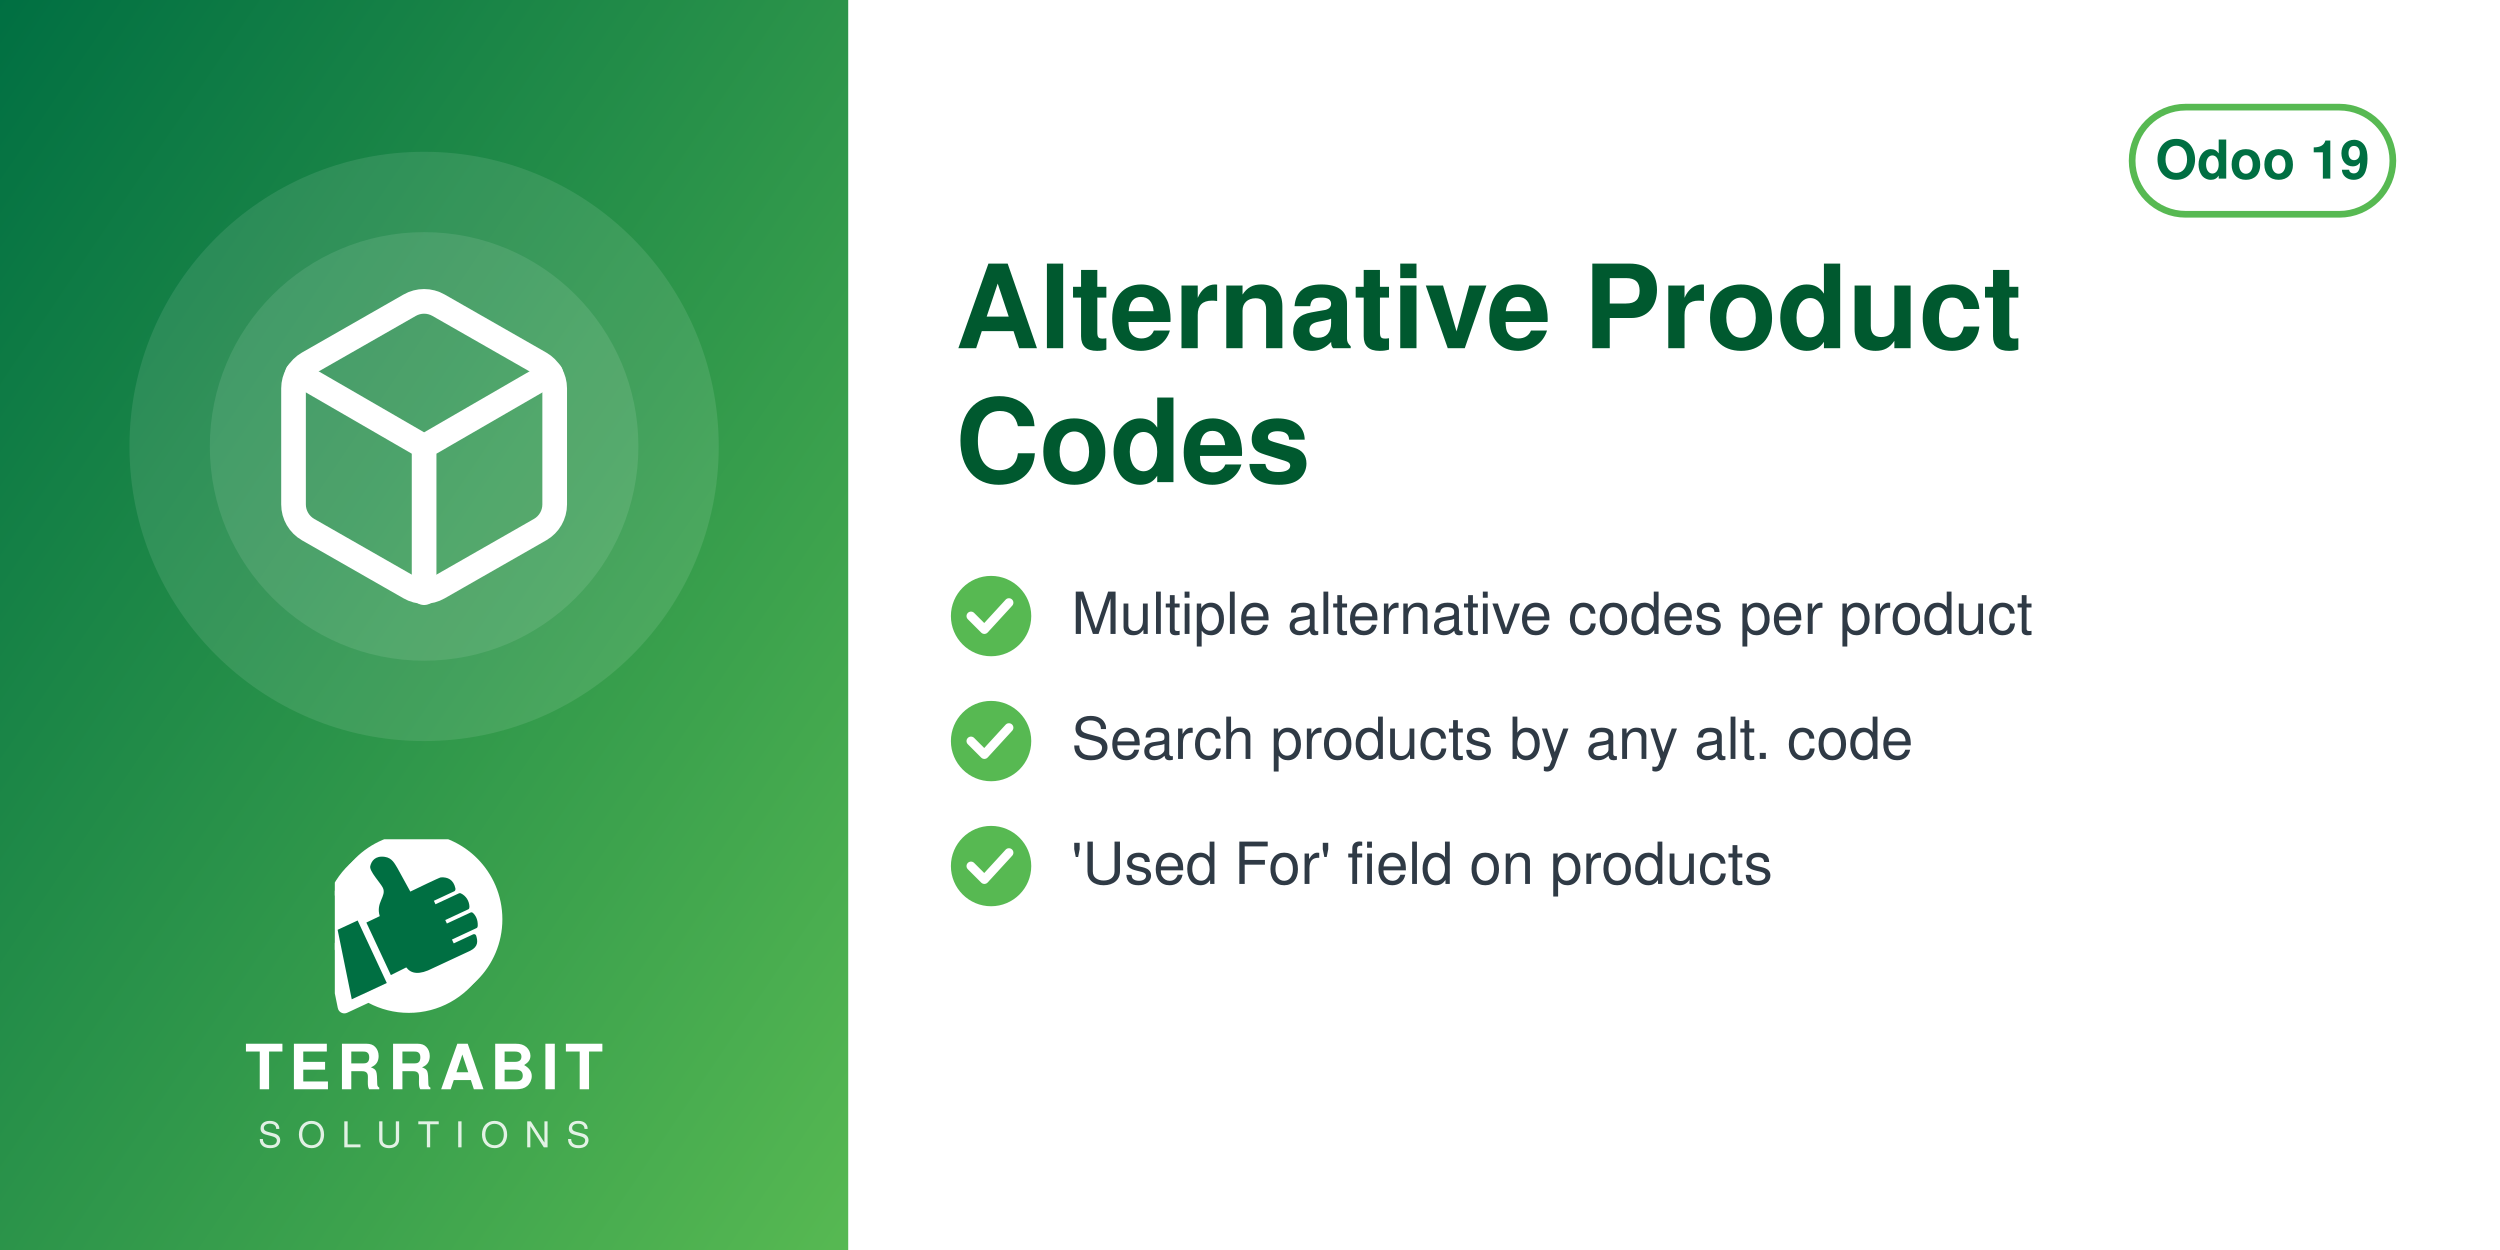
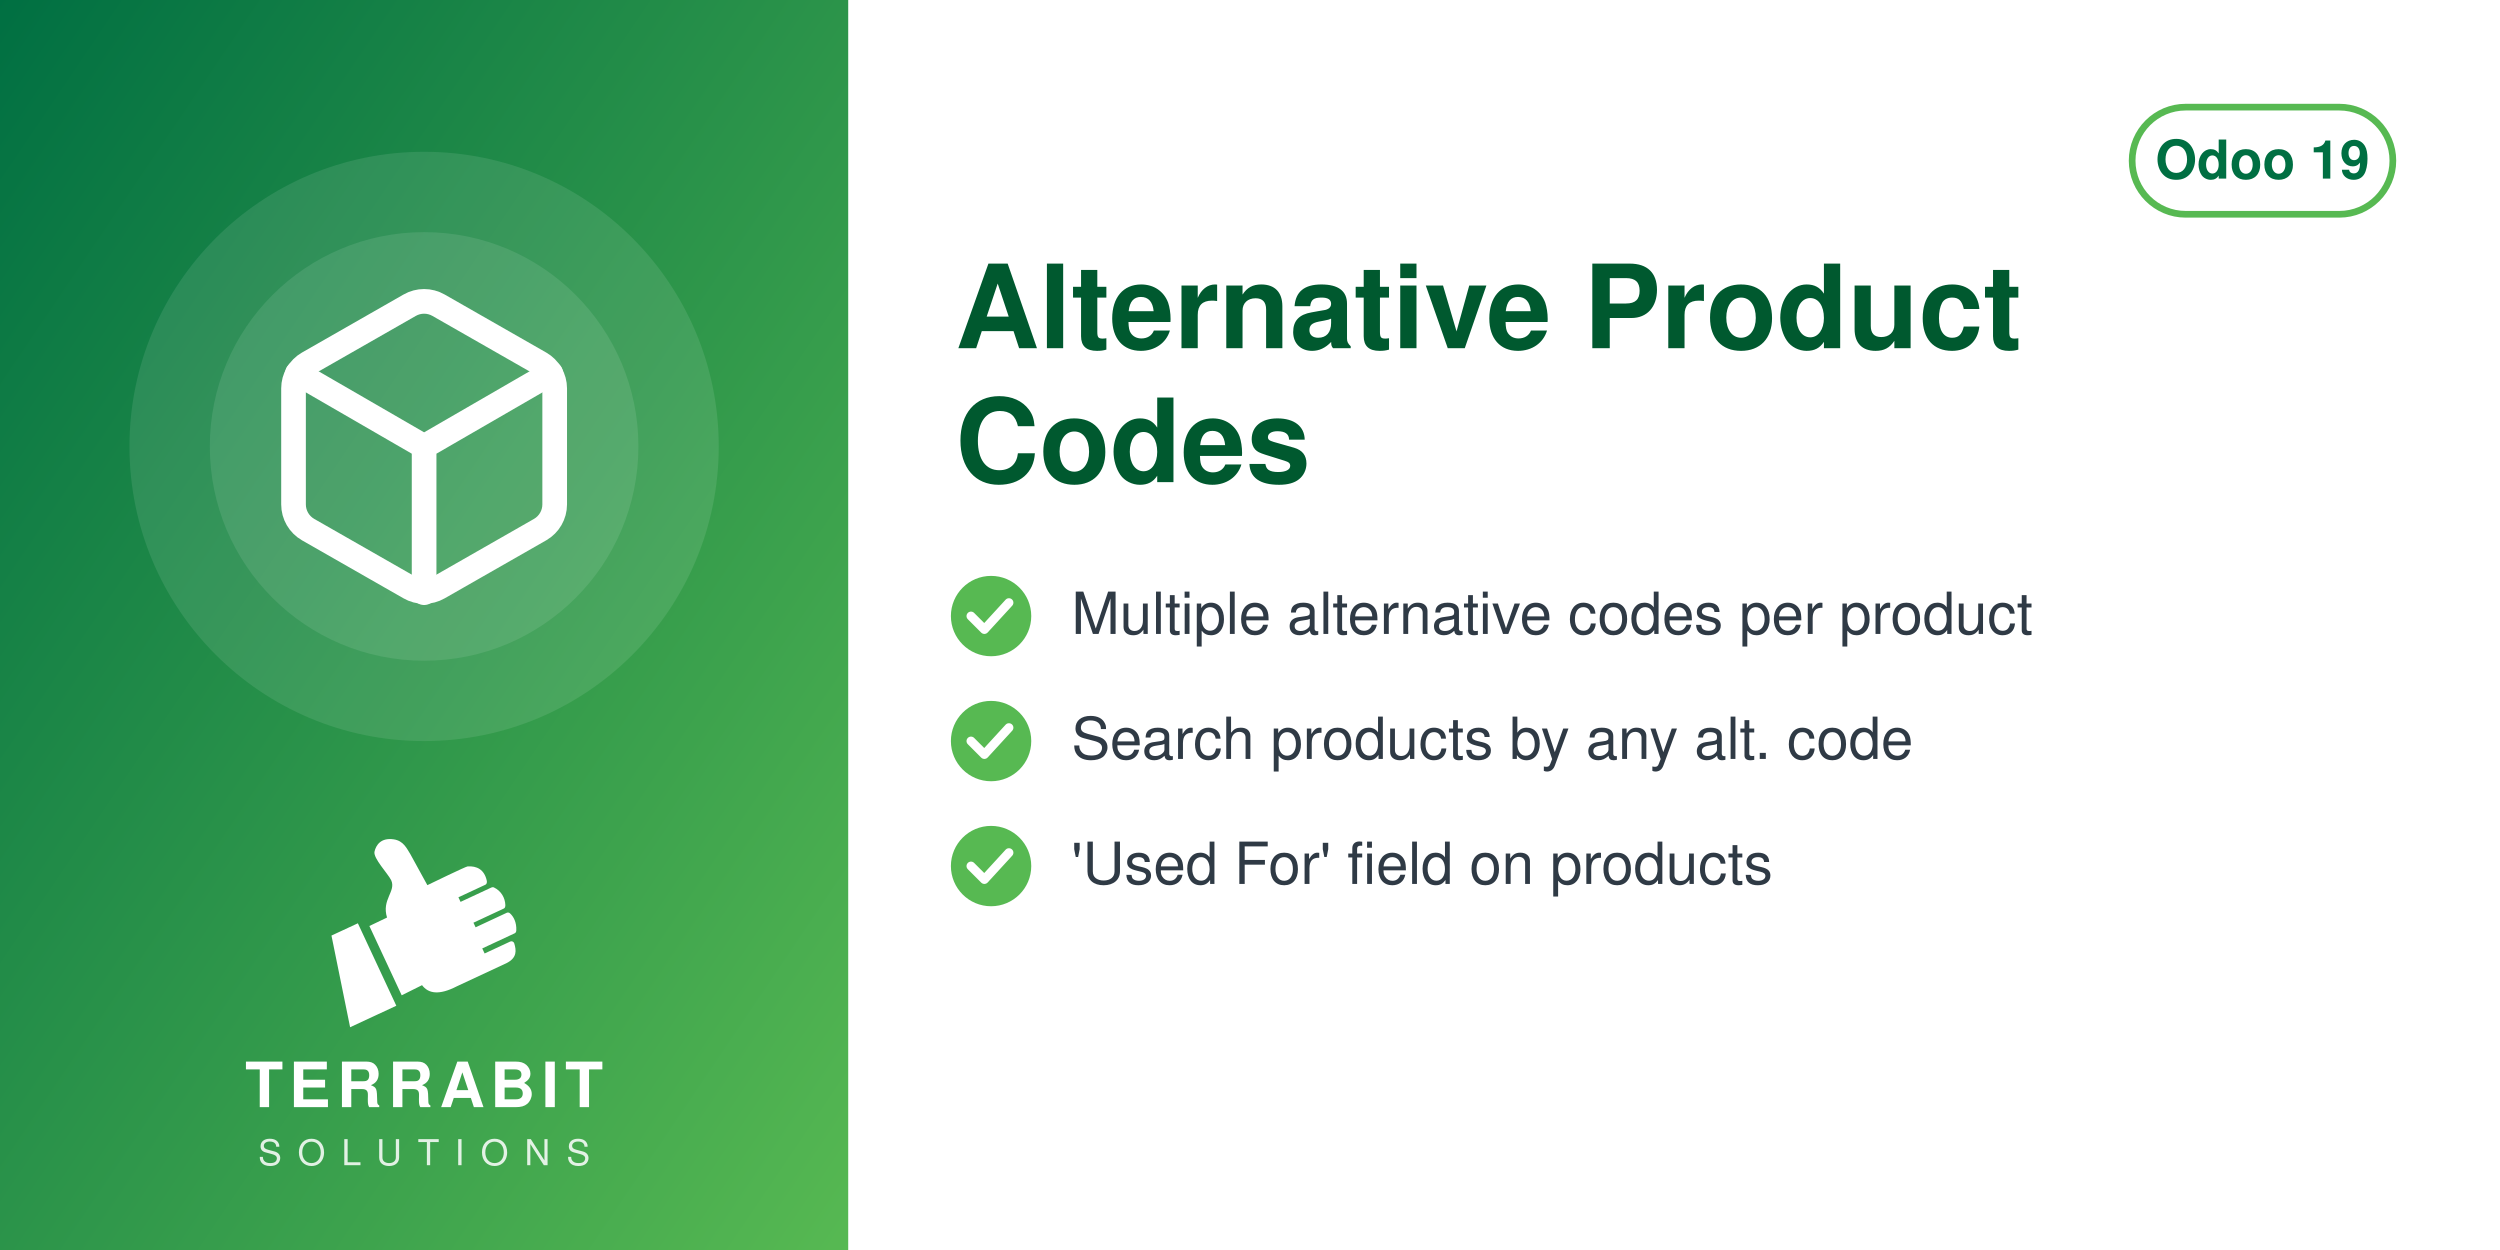
<svg xmlns="http://www.w3.org/2000/svg" width="560" height="280" viewBox="0 0 560 280">
  <defs>
    <linearGradient id="g" x1="0" y1="0" x2="1" y2="1">
      <stop offset="0" stop-color="#006F42" />
      <stop offset="1" stop-color="#57B952" />
    </linearGradient>
  </defs>
  <rect width="560" height="280" fill="#FFFFFF" />
  <rect width="190" height="280" fill="url(#g)" />
  <circle cx="95.0" cy="100" r="66" fill="white" opacity="0.10" />
  <circle cx="95.0" cy="100" r="48" fill="white" opacity="0.10" />
  <svg x="56.0" y="61.0" width="78" height="78" viewBox="0 0 24 24">
    <g fill="none" stroke="white" stroke-width="1.7" stroke-linecap="round" stroke-linejoin="round">
      <path d="M21 16V8a2 2 0 0 0-1-1.73l-7-4a2 2 0 0 0-2 0l-7 4A2 2 0 0 0 3 8v8a2 2 0 0 0 1 1.73l7 4a2 2 0 0 0 2 0l7-4A2 2 0 0 0 21 16z" />
      <path d="M3.27 6.96 12 12.01l8.73-5.05M12 22.08V12" />
    </g>
  </svg>
-   <svg x="75.0" y="188" width="40" height="40" viewBox="4150 2350 3900 3800" preserveAspectRatio="xMidYMid meet">
-     <path fill="#FFFFFF" d="M7338.82 5241.89c-336.4,511.49 -915.39,849.23 -1573.35,849.23 -318.43,0 -618.3,-79.19 -881.23,-218.8l-465.06 216.37c-72.83,33.95 -159.37,2.44 -193.35,-70.37 -5.59,-12.01 -9.4,-24.39 -11.54,-36.85l-247.52 -1217.33c-54.07,-175.41 -83.21,-361.76 -83.21,-554.92 0,-657.98 337.78,-1237 849.31,-1573.39 -400.37,339.2 -654.6,845.59 -654.6,1411.43 0,184.82 27.28,368.48 81.7,545.13l0.48 1.54 247.97 1219.53 0.08 0.48c1.71,9.89 4.72,19.5 8.96,28.59 26.29,56.38 93.5,80.75 149.87,54.52l479.82 -223.25 14.39 7.64c267.26,141.92 563.34,214.99 865.9,214.99 565.81,0 1072.18,-254.2 1411.38,-654.54z" />
-     <path fill="#FFFFFF" d="M5927.44 2165.35c1039.34,0 1881.91,842.57 1881.91,1881.91 0,1039.34 -842.57,1881.89 -1881.91,1881.89 -318.43,0 -618.33,-79.2 -881.24,-218.81l-465.06 216.38c-72.81,33.95 -159.37,2.44 -193.34,-70.36 -5.59,-12.01 -9.41,-24.4 -11.55,-36.86l-247.56 -1217.47c-54.04,-175.36 -83.16,-361.66 -83.16,-554.76 0,-1039.34 842.56,-1881.91 1881.9,-1881.91z" />
-     <path fill="#006F42" d="M4648.32 4073.59l636.59 1365.17 -765.09 355.96 -308.63 -1517.87 437.13 -203.26zm725.61 1192.32l336.75 -167.88c105.65,140.85 282.69,170.72 576.82,18.8l819.92 -382.33c181.4,-90.13 164.26,-214.57 130.07,-328.43 -4.28,-14.25 -13.68,-24.81 -27.34,-30.7 -13.67,-5.89 -27.61,-5.11 -41.09,1.18l-422.32 196.93 -39.04 -83.72 538.07 -250.91c16.64,-7.76 24.7,-27.69 25.58,-46.04 6.48,-134.33 -44.36,-230.89 -105.84,-285.23 -15.2,-13.44 -35.71,-15.59 -54.12,-7l-513.92 239.64 -35.6 -76.34 506.31 -236.1c17.69,-8.25 22.52,-36.93 21.83,-56.45 -4.1,-117.31 -67.62,-232.74 -187.72,-290.66 -13.94,-6.72 -28.64,-6.36 -42.69,0.19l-511.21 238.38 -35.37 -75.86 448.98 -209.36c20.44,-9.53 25.81,-42.28 21.02,-64.32 -41.02,-189.07 -167.92,-247.8 -318.14,-237.87 -29.39,1.94 -589.86,273.16 -665.95,310.54l-281.84 -513.57c-59.06,-93.13 -112.7,-221.7 -276.47,-245.13 -211.24,-30.22 -291.56,94.38 -316.89,203.13 -25.32,108.75 223.84,365.99 276.05,473.69 85.52,184.27 -161.86,318.11 -68.41,617.99l-292.54 139.94 535.09 1147.51z" />
+   <svg x="72.0" y="186" width="46" height="46" viewBox="4045 2535 3400 3400" preserveAspectRatio="xMidYMid meet">
+     <path fill="#FFFFFF" d="M4648.32 4073.59l636.59 1365.17 -765.09 355.96 -308.63 -1517.87 437.13 -203.26zm725.61 1192.32l336.75 -167.88c105.65,140.85 282.69,170.72 576.82,18.8l819.92 -382.33c181.4,-90.13 164.26,-214.57 130.07,-328.43 -4.28,-14.25 -13.68,-24.81 -27.34,-30.7 -13.67,-5.89 -27.61,-5.11 -41.09,1.18l-422.32 196.93 -39.04 -83.72 538.07 -250.91c16.64,-7.76 24.7,-27.69 25.58,-46.04 6.48,-134.33 -44.36,-230.89 -105.84,-285.23 -15.2,-13.44 -35.71,-15.59 -54.12,-7l-513.92 239.64 -35.6 -76.34 506.31 -236.1c17.69,-8.25 22.52,-36.93 21.83,-56.45 -4.1,-117.31 -67.62,-232.74 -187.72,-290.66 -13.94,-6.72 -28.64,-6.36 -42.69,0.19l-511.21 238.38 -35.37 -75.86 448.98 -209.36c20.44,-9.53 25.81,-42.28 21.02,-64.32 -41.02,-189.07 -167.92,-247.8 -318.14,-237.87 -29.39,1.94 -589.86,273.16 -665.95,310.54l-281.84 -513.57c-59.06,-93.13 -112.7,-221.7 -276.47,-245.13 -211.24,-30.22 -291.56,94.38 -316.89,203.13 -25.32,108.75 223.84,365.99 276.05,473.69 85.52,184.27 -161.86,318.11 -68.41,617.99l-292.54 139.94 535.09 1147.51z" />
  </svg>
-   <text x="95.0" y="244" text-anchor="middle" font-family="Helvetica,Arial,sans-serif" font-size="14" font-weight="800" letter-spacing="1.4" fill="white">TERRABIT</text>
-   <text x="95.0" y="257" text-anchor="middle" font-family="Helvetica,Arial,sans-serif" font-size="8" font-weight="500" letter-spacing="3.6" fill="white" opacity="0.85">SOLUTIONS</text>
+   <text x="95.0" y="248" text-anchor="middle" font-family="Helvetica,Arial,sans-serif" font-size="14" font-weight="800" letter-spacing="1.4" fill="white">TERRABIT</text>
+   <text x="95.0" y="261" text-anchor="middle" font-family="Helvetica,Arial,sans-serif" font-size="8" font-weight="500" letter-spacing="3.6" fill="white" opacity="0.85">SOLUTIONS</text>
  <g>
    <rect x="477.6" y="24" width="58.4" height="24" rx="12" fill="none" stroke="#57B952" stroke-width="1.5" />
    <text x="506.8" y="40" text-anchor="middle" font-family="Helvetica,Arial,sans-serif" font-size="12" font-weight="700" fill="#006F42">Odoo 19</text>
  </g>
  <text x="214" y="78" font-family="Helvetica,Arial,sans-serif" font-size="26" font-weight="700" fill="#00592F">Alternative Product</text>
  <text x="214" y="108" font-family="Helvetica,Arial,sans-serif" font-size="26" font-weight="700" fill="#00592F">Codes</text>
  <circle cx="222" cy="138" r="9" fill="#57B952" />
  <path d="M217.5 138 l3 3 l5.5 -6" fill="none" stroke="white" stroke-width="2" stroke-linecap="round" stroke-linejoin="round" />
  <text x="240" y="142" font-family="Helvetica,Arial,sans-serif" font-size="13" fill="#2F3A45">Multiple alternative codes per product</text>
  <circle cx="222" cy="166" r="9" fill="#57B952" />
  <path d="M217.5 166 l3 3 l5.5 -6" fill="none" stroke="white" stroke-width="2" stroke-linecap="round" stroke-linejoin="round" />
  <text x="240" y="170" font-family="Helvetica,Arial,sans-serif" font-size="13" fill="#2F3A45">Search products by any alt. code</text>
  <circle cx="222" cy="194" r="9" fill="#57B952" />
  <path d="M217.5 194 l3 3 l5.5 -6" fill="none" stroke="white" stroke-width="2" stroke-linecap="round" stroke-linejoin="round" />
  <text x="240" y="198" font-family="Helvetica,Arial,sans-serif" font-size="13" fill="#2F3A45">'Used For' field on products</text>
</svg>
